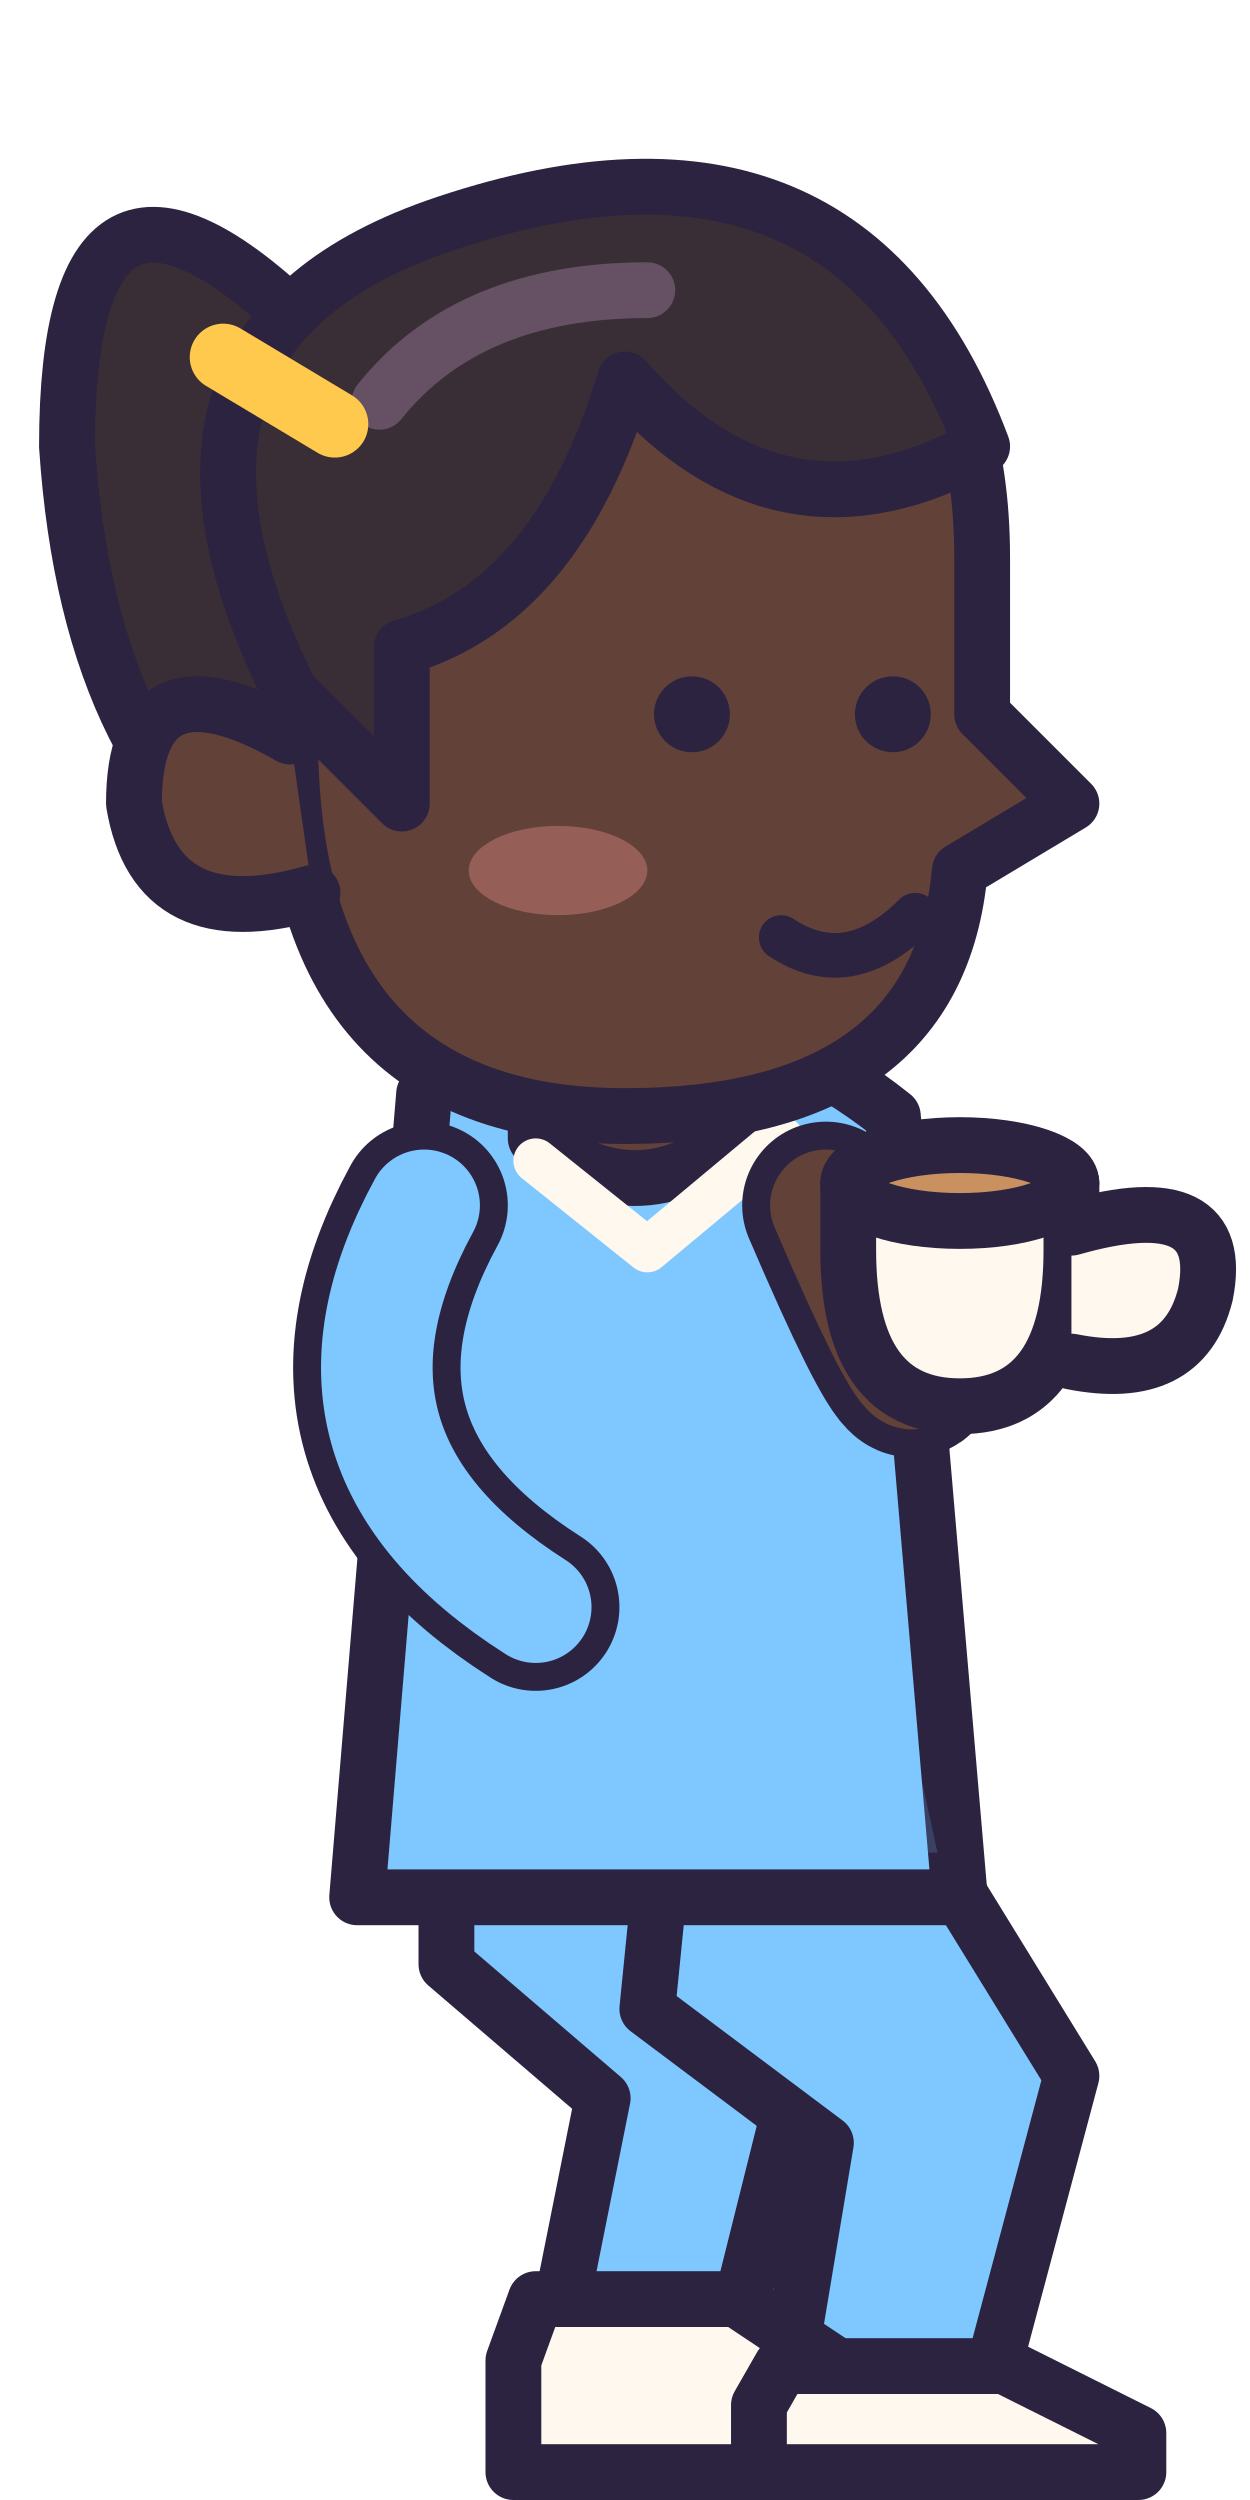
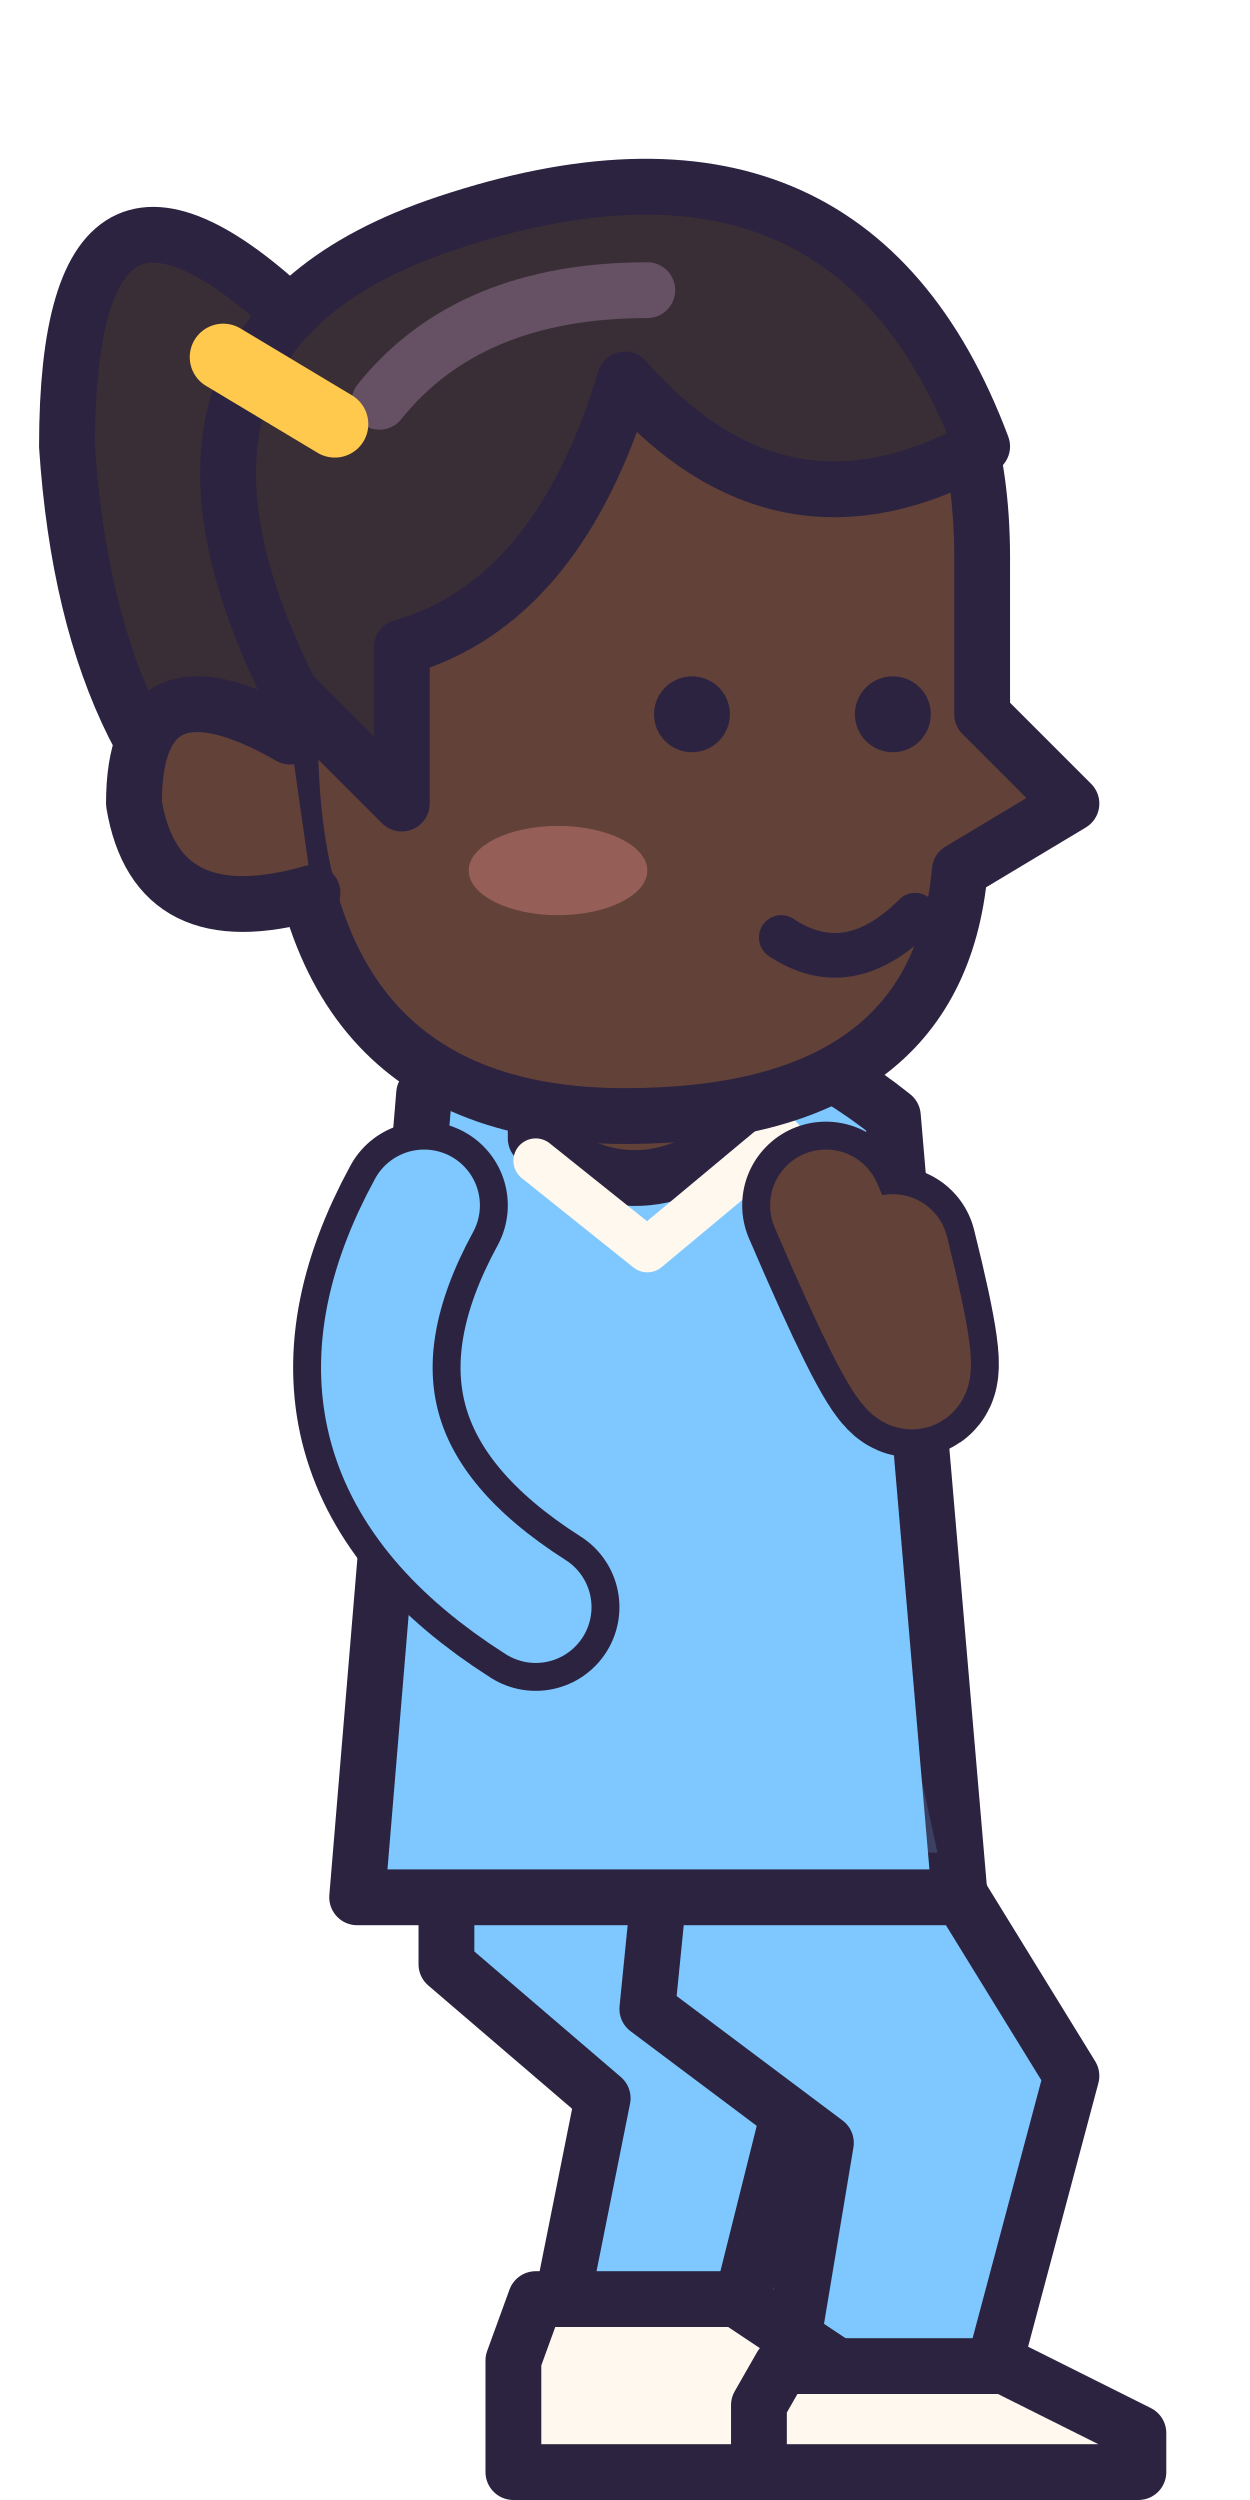
<svg xmlns="http://www.w3.org/2000/svg" width="56" height="112" viewBox="0 0 56 112">
  <g stroke="#2b2340" stroke-width="2.5" stroke-linecap="round" stroke-linejoin="round">
    <path d="M20 80h10l6 12-3 12h-8l2-10-7-6Z" fill="#7ec8ff" vector-effect="non-scaling-stroke" />
    <path d="M30 80h10l8 13-4 15h-9l2-12-8-6Z" fill="#7ec8ff" vector-effect="non-scaling-stroke" />
    <path d="M24 103h9l6 4v3.75H23v-5Z" fill="#fff8ef" vector-effect="non-scaling-stroke" />
    <path d="M35 106h10l6 3v1.75H34v-3Z" fill="#fff8ef" vector-effect="non-scaling-stroke" />
    <path d="M19 49q11-7 21 1l3 35H16Z" fill="#7ec8ff" vector-effect="non-scaling-stroke" />
    <path d="M35 51l7 32h-8Z" fill="#7ec8ff" stroke="none" opacity="0.18" vector-effect="non-scaling-stroke" />
    <path d="M24 44v7q5 4 10-1v-7" fill="#624139" vector-effect="non-scaling-stroke" />
    <path d="M24 52l5 4 6-5" fill="none" stroke="#fff8ef" stroke-width="2" vector-effect="non-scaling-stroke" />
    <path d="M19 54Q13 65 24 72" fill="none" stroke="#2b2340" stroke-width="7.5" vector-effect="non-scaling-stroke" />
    <path d="M19 54Q13 65 24 72" fill="none" stroke="#7ec8ff" stroke-width="5" vector-effect="non-scaling-stroke" />
    <path d="M37 54Q43 68 40 56" fill="none" stroke="#2b2340" stroke-width="7.5" vector-effect="non-scaling-stroke" />
    <path d="M37 54Q43 68 40 56" fill="none" stroke="#624139" stroke-width="5" vector-effect="non-scaling-stroke" />
    <g transform="translate(0 0) rotate(0 28 35)">
      <path d="M14 15Q3 4 3 20q1 15 10 20l1-10Q8 20 14 15Z" fill="#392d36" vector-effect="non-scaling-stroke" />
      <path d="M13 23q0-13 16-13 15 0 15 15v7l4 4-5 3q-1 11-15 11-15 0-15-17Z" fill="#624139" vector-effect="non-scaling-stroke" />
      <path d="M13 33q-7-4-7 3 1 6 8 4" fill="#624139" vector-effect="non-scaling-stroke" />
      <path d="M13 31Q5 15 20 10q18-6 24 10-9 5-16-3-3 10-10 12v7Z" fill="#392d36" vector-effect="non-scaling-stroke" />
      <path d="M17 18q4-5 12-5" fill="none" stroke="#665064" stroke-width="2.5" vector-effect="non-scaling-stroke" />
      <path d="M10 16l5 3" fill="none" stroke="#ffc94d" stroke-width="3" vector-effect="non-scaling-stroke" />
      <circle cx="31" cy="32" r="1.7" fill="#2b2340" stroke="none" vector-effect="non-scaling-stroke" />
      <circle cx="40" cy="32" r="1.7" fill="#2b2340" stroke="none" vector-effect="non-scaling-stroke" />
      <path d="M35 42q3 2 6-1" fill="none" stroke="#2b2340" stroke-width="2" vector-effect="non-scaling-stroke" />
      <ellipse cx="25" cy="39" rx="4" ry="2" fill="#955e56" stroke="none" vector-effect="non-scaling-stroke" />
    </g>
-     <path d="M38 53h10v3q0 7-5 7t-5-7Z" fill="#fff8ef" vector-effect="non-scaling-stroke" />
-     <path d="M48 55q7-2 6 3-1 4-6 3" fill="#fff8ef" vector-effect="non-scaling-stroke" />
-     <ellipse cx="43" cy="53" rx="5" ry="1.7" fill="#c8915f" vector-effect="non-scaling-stroke" />
  </g>
</svg>
